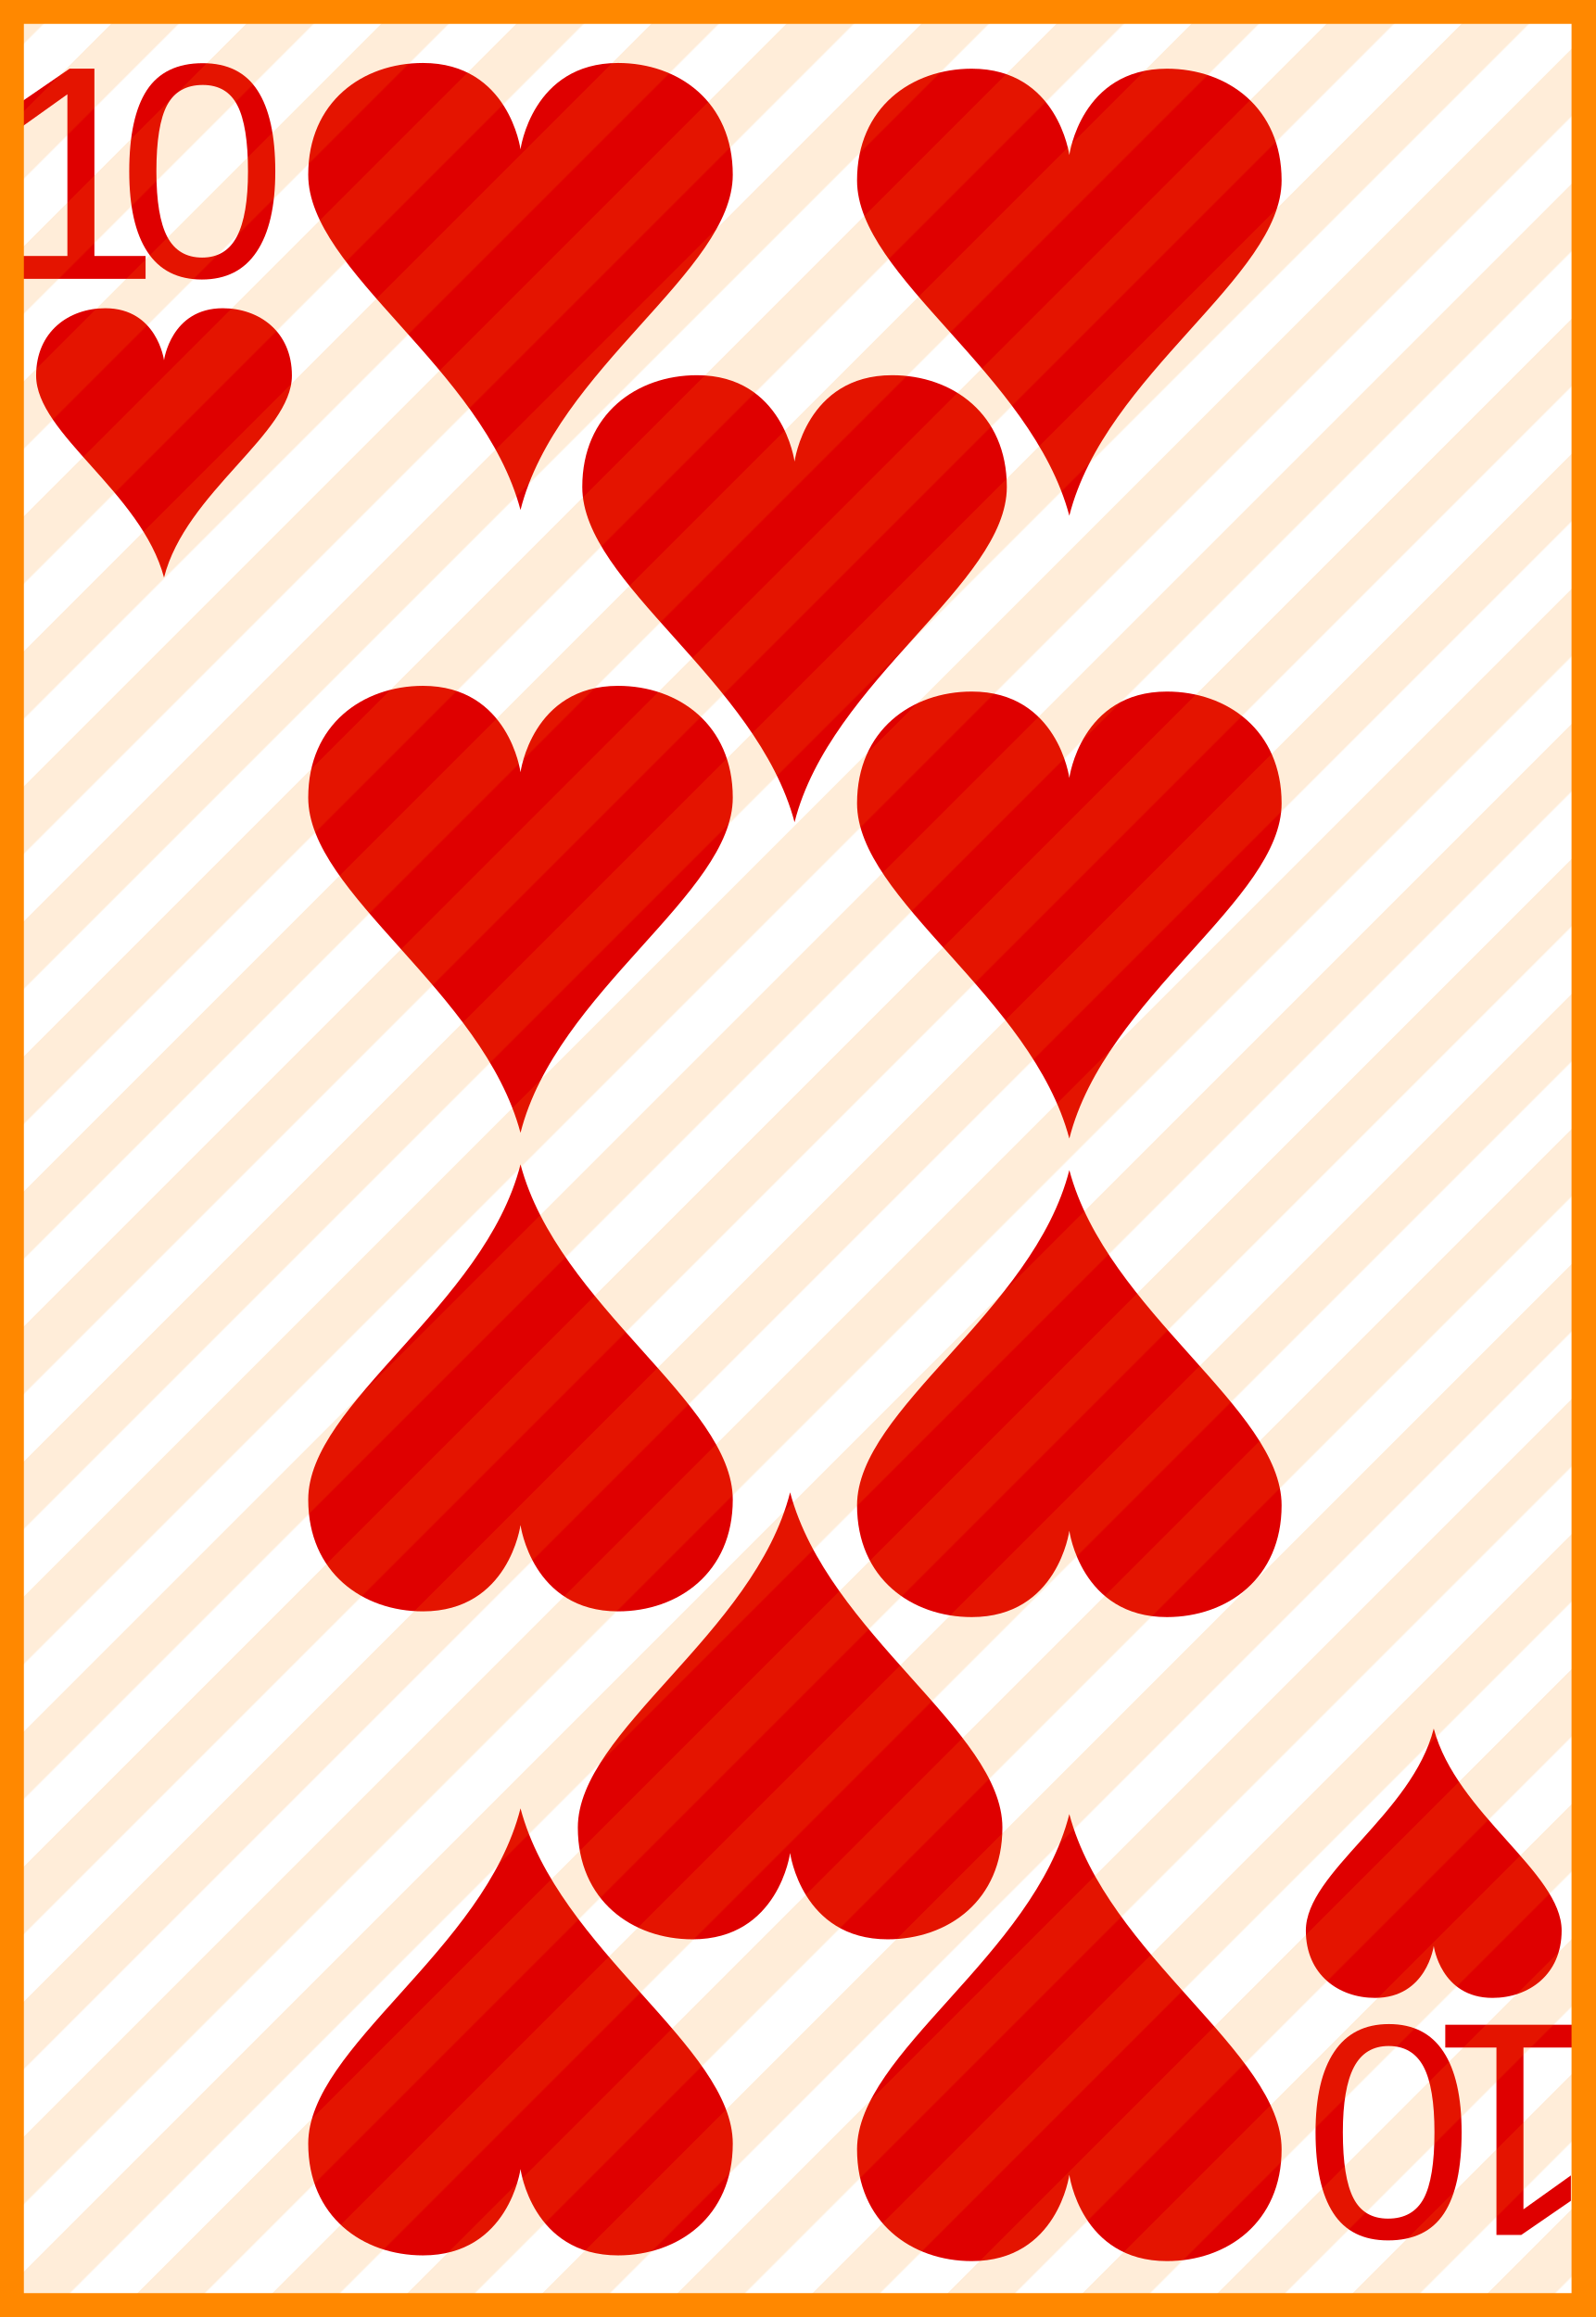
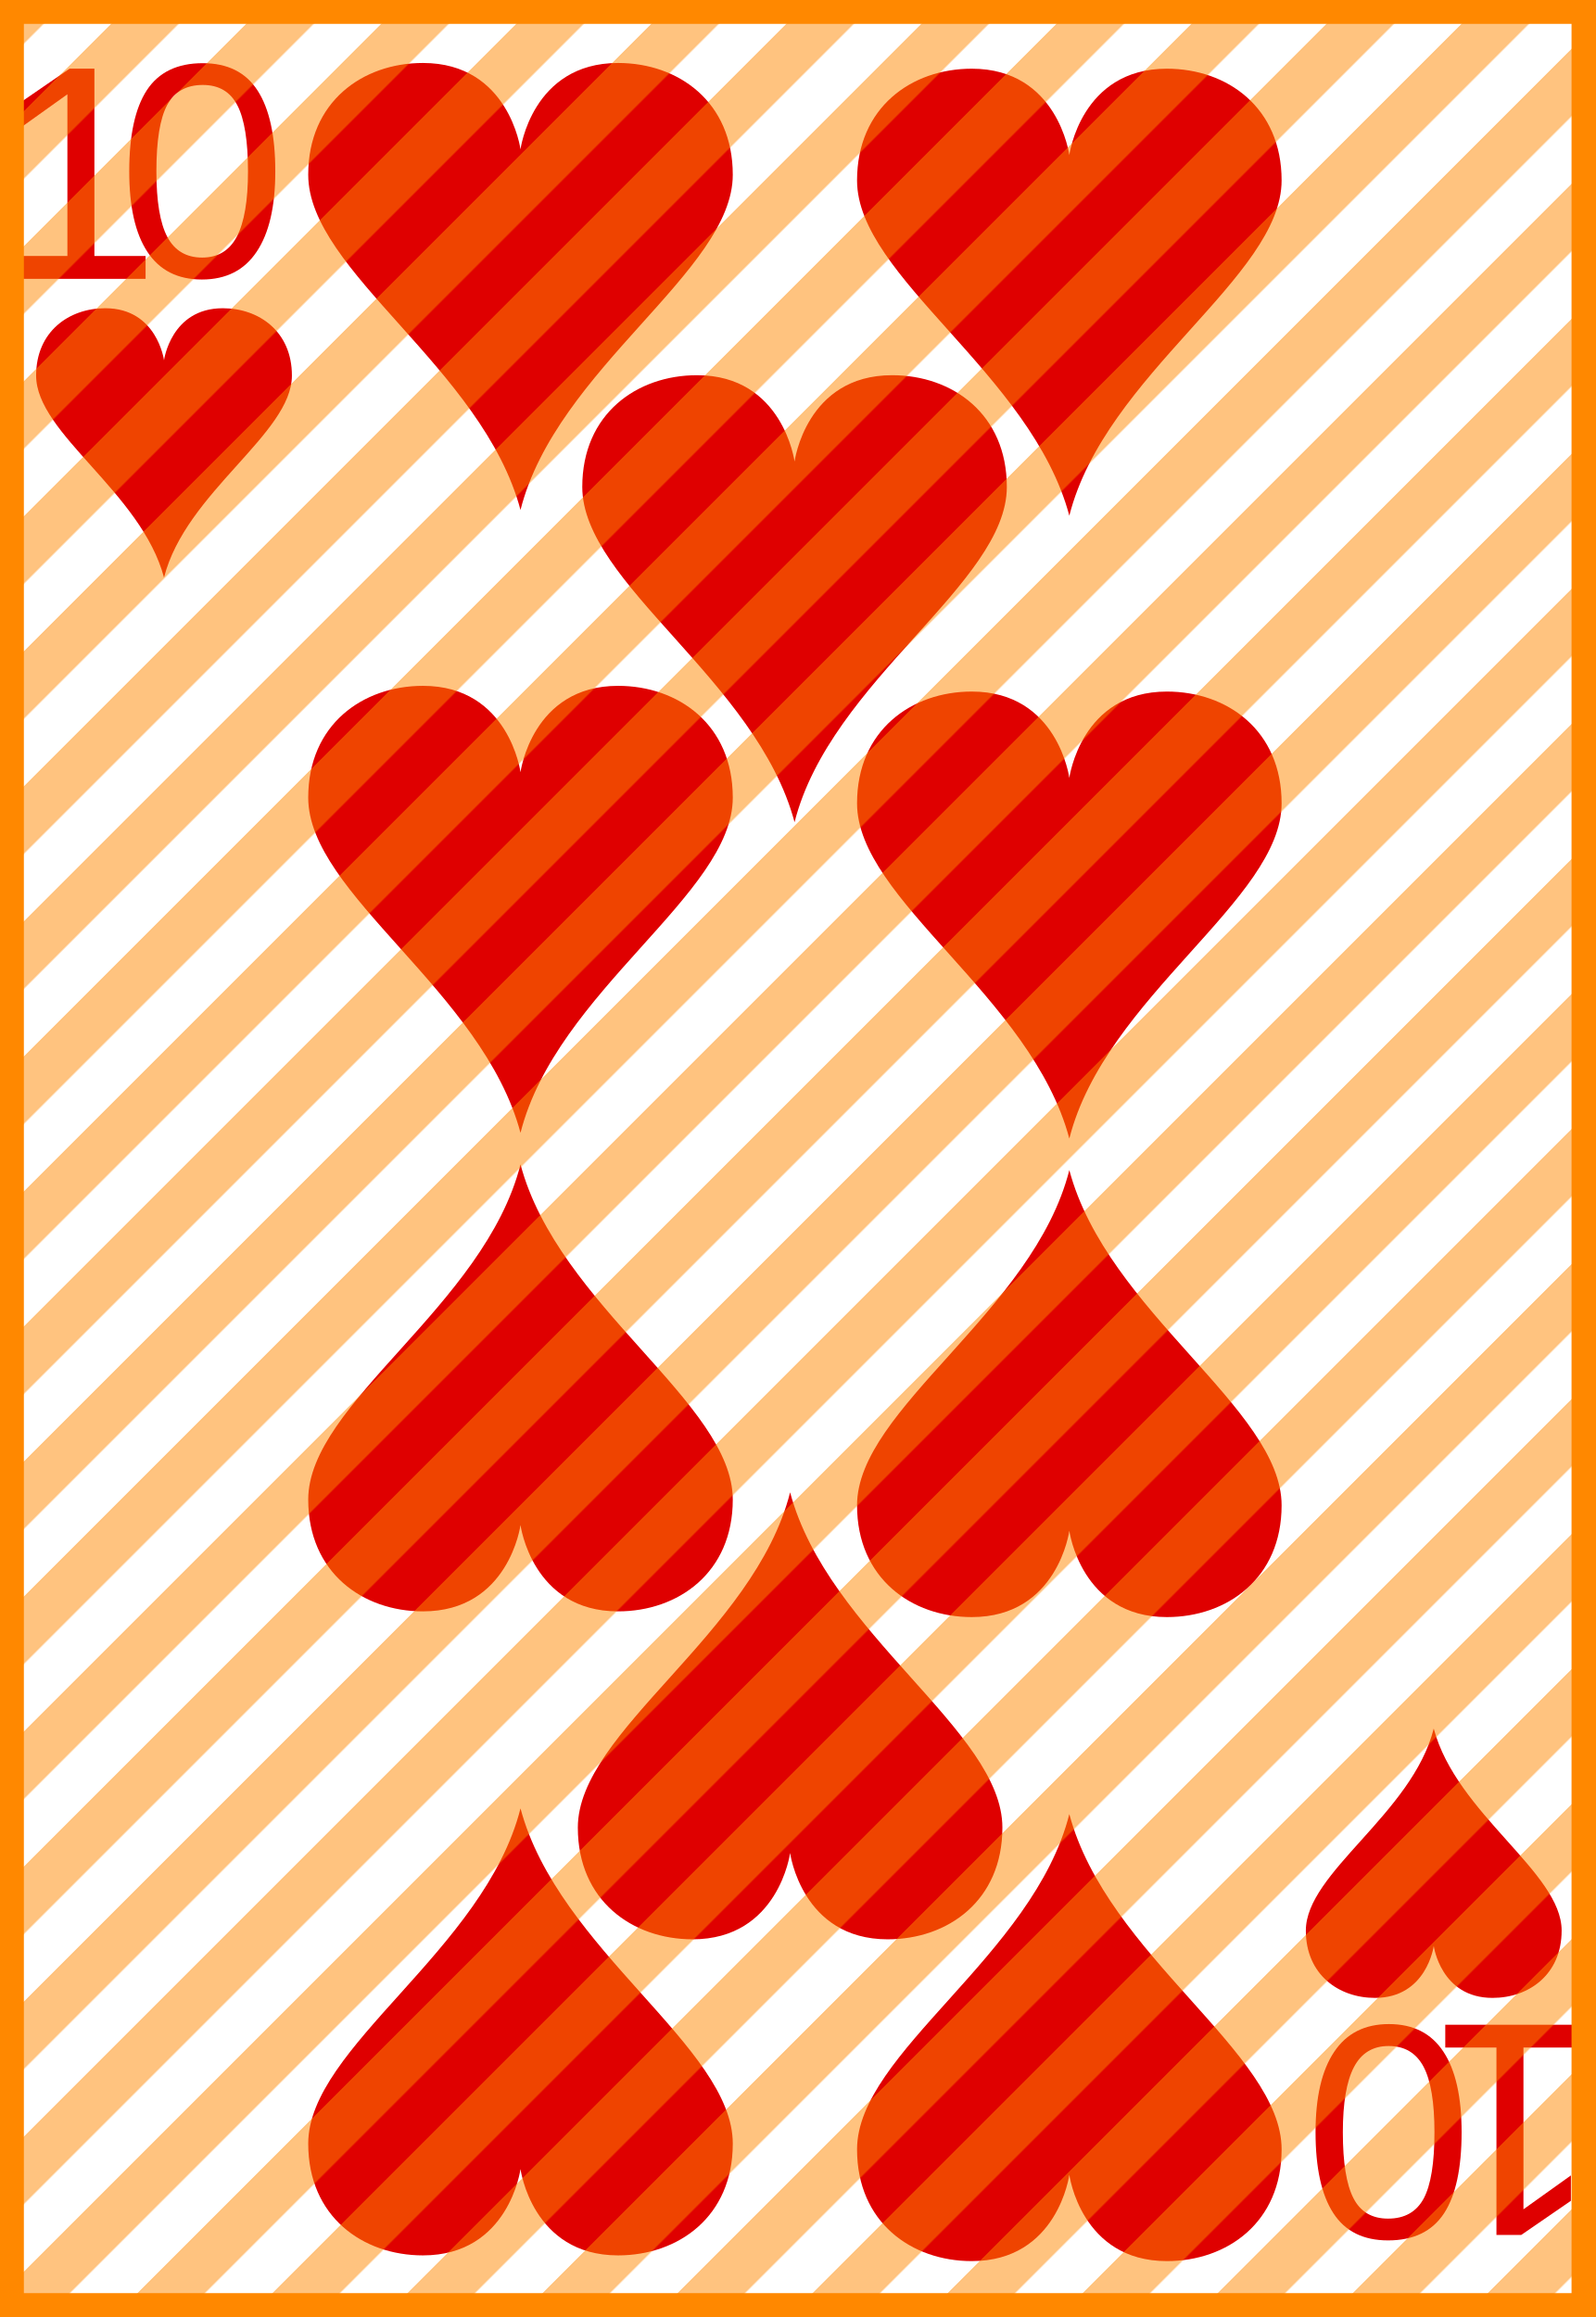
<svg xmlns="http://www.w3.org/2000/svg" xmlns:xlink="http://www.w3.org/1999/xlink" width="167.087pt" height="242.667pt" viewBox="0 0 167.087 242.667" xml:space="preserve" id="svg2" version="1.1">
  <defs id="defs41">
    <pattern id="diagonalStripes" patternUnits="userSpaceOnUse" width="10" height="10" patternTransform="rotate(45)">
-       <line x1="0" y="0" x2="0" y2="10" stroke="#FF8800" stroke-width="10" opacity="0.15" />
+       <line x1="0" y="0" x2="0" y2="10" stroke="#FF8800" stroke-width="10" opacity="0.5" />
    </pattern>
    <radialGradient xlink:href="#linearGradient3773" id="radialGradient3781" cx="-0.158" cy="-8.835" fx="-0.158" fy="-8.835" r="8" gradientTransform="matrix(-1.584269,-0.02349808,0.03071979,-2.477574,-0.2485638,-26.71351)" gradientUnits="userSpaceOnUse" />
    <linearGradient id="linearGradient3773">
      <stop style="stop-color:#000000;stop-opacity:1;" offset="0" id="stop3775" />
      <stop style="stop-color:#000000;stop-opacity:0.649;" offset="1" id="stop3777" />
    </linearGradient>
    <radialGradient xlink:href="#linearGradient3773" id="radialGradient3957" cx="-0.158" cy="-8.835" fx="-0.158" fy="-8.835" r="8" gradientTransform="matrix(-1.584269,-0.02349808,0.03071979,-2.477574,-0.2485638,-26.71351)" gradientUnits="userSpaceOnUse" />
    <linearGradient id="linearGradient3959">
      <stop style="stop-color:#000000;stop-opacity:1;" offset="0" id="stop3961" />
      <stop style="stop-color:#000000;stop-opacity:0.649;" offset="1" id="stop3963" />
    </linearGradient>
    <radialGradient r="81.903" fy="509.476" fx="168.025" cy="509.476" cx="168.025" gradientTransform="matrix(1.25656,-0.7774064,0.3366382,0.5361257,-221.2021,359.2426)" gradientUnits="userSpaceOnUse" id="radialGradient3975" xlink:href="#linearGradient3784-4" />
    <linearGradient id="linearGradient3784-4">
      <stop style="stop-color:#ffffff;stop-opacity:0.435;" offset="0" id="stop3786-8" />
      <stop style="stop-color:#000000;stop-opacity:0;" offset="1" id="stop3788-6" />
    </linearGradient>
    <radialGradient xlink:href="#linearGradient3784-4-5" id="radialGradient3929" gradientUnits="userSpaceOnUse" gradientTransform="matrix(1.25656,-0.7774064,0.3366382,0.5361257,-221.2021,359.2426)" cx="168.025" cy="509.476" fx="168.025" fy="509.476" r="81.903" />
    <linearGradient id="linearGradient3784-4-5">
      <stop style="stop-color:#ffffff;stop-opacity:0.489;" offset="0" id="stop3786-8-0" />
      <stop style="stop-color:#000000;stop-opacity:0;" offset="1" id="stop3788-6-3" />
    </linearGradient>
    <radialGradient xlink:href="#linearGradient3784-4-1" id="radialGradient3927" gradientUnits="userSpaceOnUse" gradientTransform="matrix(1.25656,-0.7774064,0.3366382,0.5361257,-221.2021,359.2426)" cx="168.025" cy="509.476" fx="168.025" fy="509.476" r="81.903" />
    <linearGradient id="linearGradient3784-4-1">
      <stop style="stop-color:#ffffff;stop-opacity:0.237;" offset="0" id="stop3786-8-03" />
      <stop style="stop-color:#000000;stop-opacity:0;" offset="1" id="stop3788-6-6" />
    </linearGradient>
    <radialGradient xlink:href="#linearGradient3768" id="radialGradient3776" cx="-0.206" cy="-4.579" fx="-0.206" fy="-4.579" r="8" gradientTransform="matrix(-1,0,0,-1.720176,-0.4120407,-13.02719)" gradientUnits="userSpaceOnUse" />
    <linearGradient id="linearGradient3768">
      <stop style="stop-color:#df0000;stop-opacity:1;" offset="0" id="stop3770" />
      <stop style="stop-color:#df0000;stop-opacity:0.672;" offset="1" id="stop3772" />
    </linearGradient>
    <radialGradient r="81.903" fy="511.223" fx="171.487" cy="511.223" cx="171.487" gradientTransform="matrix(1.152989,-0.6739155,0.3948202,0.6754904,-233.6326,270.4008)" gradientUnits="userSpaceOnUse" id="radialGradient4013" xlink:href="#linearGradient3784-4-6" />
    <linearGradient id="linearGradient3784-4-6">
      <stop style="stop-color:#ffffff;stop-opacity:0.313;" offset="0" id="stop3786-8-8" />
      <stop style="stop-color:#000000;stop-opacity:0;" offset="1" id="stop3788-6-8" />
    </linearGradient>
    <radialGradient r="81.903" fy="492.632" fx="159.354" cy="492.632" cx="159.354" gradientTransform="matrix(1.089478,-0.715138,0.4464527,0.6562658,-244.9333,290.9185)" gradientUnits="userSpaceOnUse" id="radialGradient4013-8" xlink:href="#linearGradient3784-4-2" />
    <linearGradient id="linearGradient3784-4-2">
      <stop style="stop-color:#ffffff;stop-opacity:0.29;" offset="0" id="stop3786-8-1" />
      <stop style="stop-color:#000000;stop-opacity:0;" offset="1" id="stop3788-6-5" />
    </linearGradient>
    <radialGradient r="81.903" fy="492.632" fx="159.354" cy="492.632" cx="159.354" gradientTransform="matrix(1.089478,-0.715138,0.4464527,0.6562658,-244.9333,290.9185)" gradientUnits="userSpaceOnUse" id="radialGradient3073" xlink:href="#linearGradient3784-4-2" />
  </defs>
  <g id="Layer_x0020_1" style="fill-rule:nonzero;clip-rule:nonzero;stroke:#000000;stroke-miterlimit:4;">
    <path style="fill:#FFFFFF;stroke-width:0.5;" d="M166.837,235.548c0,3.777-3.087,6.869-6.871,6.869H7.111c-3.775,0-6.861-3.092-6.861-6.869V7.12C0.25,3.343,3.336,0.25,7.111,0.25h152.855    c3.784,0,6.871,3.093,6.871,6.87v228.428z" id="path5" />
    <g style="stroke:none;" id="g7">
      <g id="g9">
				
			</g>
    </g>
    <g id="g15">
			
		</g>
    <g id="g19">
			
		</g>
    <g style="stroke:none;" id="g23">
      <g id="g25">
				
			</g>
    </g>
    <g style="stroke:none;" id="g31">
      <g id="g33">
				
			</g>
    </g>
  </g>
  <text xml:space="preserve" style="font-size:32px;font-style:normal;font-weight:normal;line-height:125%;letter-spacing:0px;word-spacing:0px;fill:#df0000;fill-opacity:1;stroke:none;font-family:Bitstream Vera Sans" x="-0.987" y="29.203" id="text3788">
    <tspan id="tspan3790" x="-0.987" y="29.203" style="font-style:normal;font-variant:normal;font-weight:normal;font-stretch:normal;fill:#df0000;fill-opacity:1;font-family:Arial;-inkscape-font-specification:Arial">1</tspan>
  </text>
  <g transform="matrix(1.674307,0,0,1.566992,17.17751,46.38532)" id="layer1-9-6" style="fill:#df0000;fill-opacity:1">
    <path style="fill:#df0000;fill-opacity:1" id="hl-8" d="M 3.676,-9 C 0.433,-9 0,-5.523 0,-5.523 0,-5.523 -0.433,-9 -3.676,-9 -5.946,-9 -8,-7.441 -8,-4.5 -8,-0.614 -1.421,3.294 0,9 1.352,3.299 8,-0.614 8,-4.5 8,-7.441 5.946,-9 3.676,-9 z" />
  </g>
  <g transform="matrix(-1.674307,0,0,-1.566992,150.156,195.1431)" id="layer1-9-6-5" style="fill:#df0000;fill-opacity:1">
    <path style="fill:#df0000;fill-opacity:1" id="hl-8-1" d="M 3.676,-9 C 0.433,-9 0,-5.523 0,-5.523 0,-5.523 -0.433,-9 -3.676,-9 -5.946,-9 -8,-7.441 -8,-4.5 -8,-0.614 -1.421,3.294 0,9 1.352,3.299 8,-0.614 8,-4.5 8,-7.441 5.946,-9 3.676,-9 z" />
  </g>
  <g transform="matrix(2.779008,0,0,2.600887,54.51227,30.00377)" id="layer1-9-6-8" style="fill:#df0000;fill-opacity:1">
    <path style="fill:#df0000;fill-opacity:1" id="hl-8-8" d="M 3.676,-9 C 0.433,-9 0,-5.523 0,-5.523 0,-5.523 -0.433,-9 -3.676,-9 -5.946,-9 -8,-7.441 -8,-4.5 -8,-0.614 -1.421,3.294 0,9 1.352,3.299 8,-0.614 8,-4.5 8,-7.441 5.946,-9 3.676,-9 z" />
  </g>
  <g transform="matrix(-2.779008,0,0,-2.600887,54.51227,212.8062)" id="layer1-9-6-8-9" style="fill:#df0000;fill-opacity:1">
    <path style="fill:#df0000;fill-opacity:1" id="hl-8-8-5" d="M 3.676,-9 C 0.433,-9 0,-5.523 0,-5.523 0,-5.523 -0.433,-9 -3.676,-9 -5.946,-9 -8,-7.441 -8,-4.5 -8,-0.614 -1.421,3.294 0,9 1.352,3.299 8,-0.614 8,-4.5 8,-7.441 5.946,-9 3.676,-9 z" />
  </g>
  <g transform="matrix(2.779008,0,0,2.600887,54.51227,95.23862)" id="layer1-9-6-8-8" style="fill:#df0000;fill-opacity:1">
    <path style="fill:#df0000;fill-opacity:1" id="hl-8-8-8" d="M 3.676,-9 C 0.433,-9 0,-5.523 0,-5.523 0,-5.523 -0.433,-9 -3.676,-9 -5.946,-9 -8,-7.441 -8,-4.5 -8,-0.614 -1.421,3.294 0,9 1.352,3.299 8,-0.614 8,-4.5 8,-7.441 5.946,-9 3.676,-9 z" />
  </g>
  <g transform="matrix(-2.779008,0,0,-2.600887,54.51227,145.356)" id="layer1-9-6-8-884-8" style="fill:#df0000;fill-opacity:1">
    <path style="fill:#df0000;fill-opacity:1" id="hl-8-8-3-8" d="M 3.676,-9 C 0.433,-9 0,-5.523 0,-5.523 0,-5.523 -0.433,-9 -3.676,-9 -5.946,-9 -8,-7.441 -8,-4.5 -8,-0.614 -1.421,3.294 0,9 1.352,3.299 8,-0.614 8,-4.5 8,-7.441 5.946,-9 3.676,-9 z" />
  </g>
  <g transform="matrix(2.779008,0,0,2.600887,111.9909,30.60254)" id="layer1-9-6-8-7" style="fill:#df0000;fill-opacity:1">
    <path style="fill:#df0000;fill-opacity:1" id="hl-8-8-1" d="M 3.676,-9 C 0.433,-9 0,-5.523 0,-5.523 0,-5.523 -0.433,-9 -3.676,-9 -5.946,-9 -8,-7.441 -8,-4.5 -8,-0.614 -1.421,3.294 0,9 1.352,3.299 8,-0.614 8,-4.5 8,-7.441 5.946,-9 3.676,-9 z" />
  </g>
  <g transform="matrix(-2.779008,0,0,-2.600887,111.9909,213.4049)" id="layer1-9-6-8-9-7" style="fill:#df0000;fill-opacity:1">
    <path style="fill:#df0000;fill-opacity:1" id="hl-8-8-5-2" d="M 3.676,-9 C 0.433,-9 0,-5.523 0,-5.523 0,-5.523 -0.433,-9 -3.676,-9 -5.946,-9 -8,-7.441 -8,-4.5 -8,-0.614 -1.421,3.294 0,9 1.352,3.299 8,-0.614 8,-4.5 8,-7.441 5.946,-9 3.676,-9 z" />
  </g>
  <g transform="matrix(2.779008,0,0,2.600887,111.9909,95.8374)" id="layer1-9-6-8-8-7" style="fill:#df0000;fill-opacity:1">
    <path style="fill:#df0000;fill-opacity:1" id="hl-8-8-8-2" d="M 3.676,-9 C 0.433,-9 0,-5.523 0,-5.523 0,-5.523 -0.433,-9 -3.676,-9 -5.946,-9 -8,-7.441 -8,-4.5 -8,-0.614 -1.421,3.294 0,9 1.352,3.299 8,-0.614 8,-4.5 8,-7.441 5.946,-9 3.676,-9 z" />
  </g>
  <g transform="matrix(-2.779008,0,0,-2.600887,111.9909,145.9548)" id="layer1-9-6-8-884-8-2" style="fill:#df0000;fill-opacity:1">
    <path style="fill:#df0000;fill-opacity:1" id="hl-8-8-3-8-6" d="M 3.676,-9 C 0.433,-9 0,-5.523 0,-5.523 0,-5.523 -0.433,-9 -3.676,-9 -5.946,-9 -8,-7.441 -8,-4.5 -8,-0.614 -1.421,3.294 0,9 1.352,3.299 8,-0.614 8,-4.5 8,-7.441 5.946,-9 3.676,-9 z" />
  </g>
  <g transform="matrix(2.779008,0,0,2.600887,83.21339,62.70455)" id="layer1-9-6-8-91" style="fill:#df0000;fill-opacity:1">
    <path style="fill:#df0000;fill-opacity:1" id="hl-8-8-7" d="M 3.676,-9 C 0.433,-9 0,-5.523 0,-5.523 0,-5.523 -0.433,-9 -3.676,-9 -5.946,-9 -8,-7.441 -8,-4.5 -8,-0.614 -1.421,3.294 0,9 1.352,3.299 8,-0.614 8,-4.5 8,-7.441 5.946,-9 3.676,-9 z" />
  </g>
  <g transform="matrix(-2.779008,0,0,-2.600887,82.74851,179.7029)" id="layer1-9-6-8-9-6" style="fill:#df0000;fill-opacity:1">
    <path style="fill:#df0000;fill-opacity:1" id="hl-8-8-5-8" d="M 3.676,-9 C 0.433,-9 0,-5.523 0,-5.523 0,-5.523 -0.433,-9 -3.676,-9 -5.946,-9 -8,-7.441 -8,-4.5 -8,-0.614 -1.421,3.294 0,9 1.352,3.299 8,-0.614 8,-4.5 8,-7.441 5.946,-9 3.676,-9 z" />
  </g>
  <text xml:space="preserve" style="font-size:32px;font-style:normal;font-weight:normal;line-height:125%;letter-spacing:0px;word-spacing:0px;fill:#df0000;fill-opacity:1;stroke:none;font-family:Bitstream Vera Sans" x="12.287" y="28.96" id="text3788-43">
    <tspan id="tspan3790-1" x="12.287" y="28.96" style="font-style:normal;font-variant:normal;font-weight:normal;font-stretch:normal;fill:#df0000;fill-opacity:1;font-family:Arial;-inkscape-font-specification:Arial">0</tspan>
  </text>
  <text xml:space="preserve" style="font-size:32px;font-style:normal;font-weight:normal;line-height:125%;letter-spacing:0px;word-spacing:0px;fill:#df0000;fill-opacity:1;stroke:none;font-family:Bitstream Vera Sans" x="-167.598" y="-212.06" id="text3788-7" transform="scale(-1,-1)">
    <tspan id="tspan3790-5" x="-167.598" y="-212.06" style="font-style:normal;font-variant:normal;font-weight:normal;font-stretch:normal;fill:#df0000;fill-opacity:1;font-family:Arial;-inkscape-font-specification:Arial">1</tspan>
  </text>
  <text xml:space="preserve" style="font-size:32px;font-style:normal;font-weight:normal;line-height:125%;letter-spacing:0px;word-spacing:0px;fill:#df0000;fill-opacity:1;stroke:none;font-family:Bitstream Vera Sans" x="-154.324" y="-212.302" id="text3788-43-8" transform="scale(-1,-1)">
    <tspan id="tspan3790-1-7" x="-154.324" y="-212.302" style="font-style:normal;font-variant:normal;font-weight:normal;font-stretch:normal;fill:#df0000;fill-opacity:1;font-family:Arial;-inkscape-font-specification:Arial">0</tspan>
  </text>
  <rect x="0.25" y="0.25" width="166.587" height="242.167" fill="url(#diagonalStripes)" stroke="none" />
  <rect x="0" y="0" width="167.087" height="242.667" fill="none" stroke="#FF8800" stroke-width="5" />
</svg>
